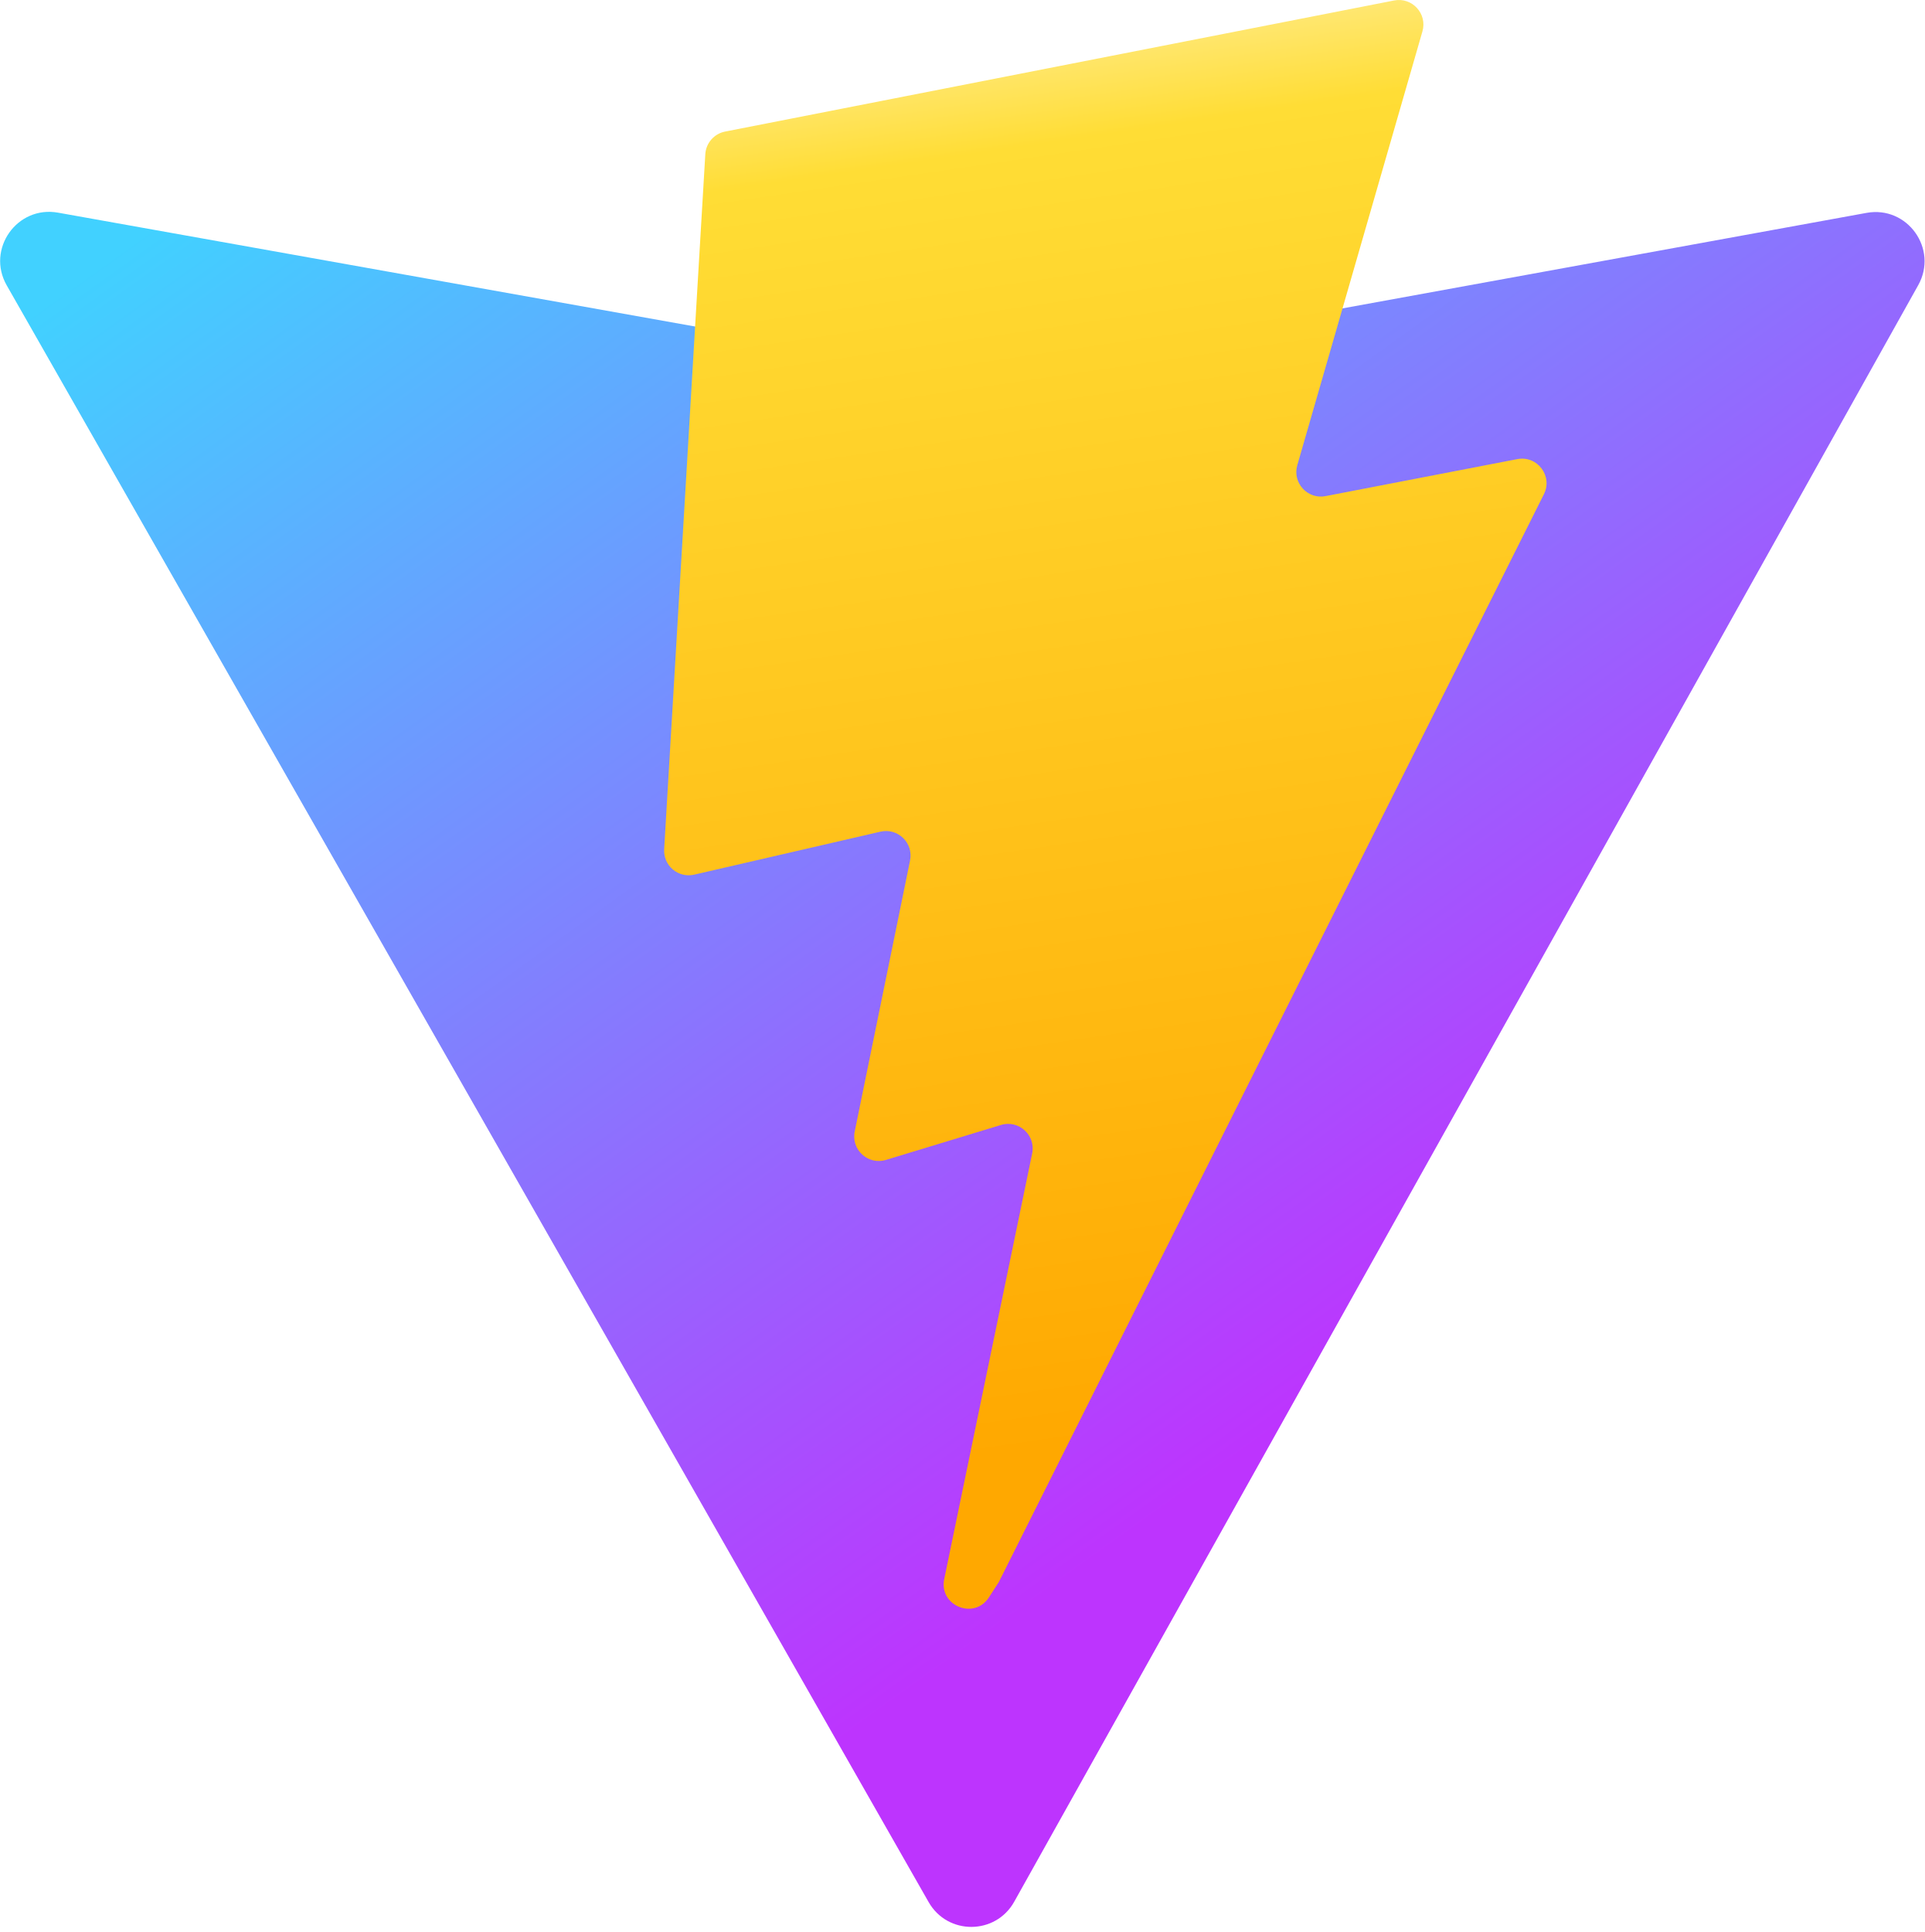
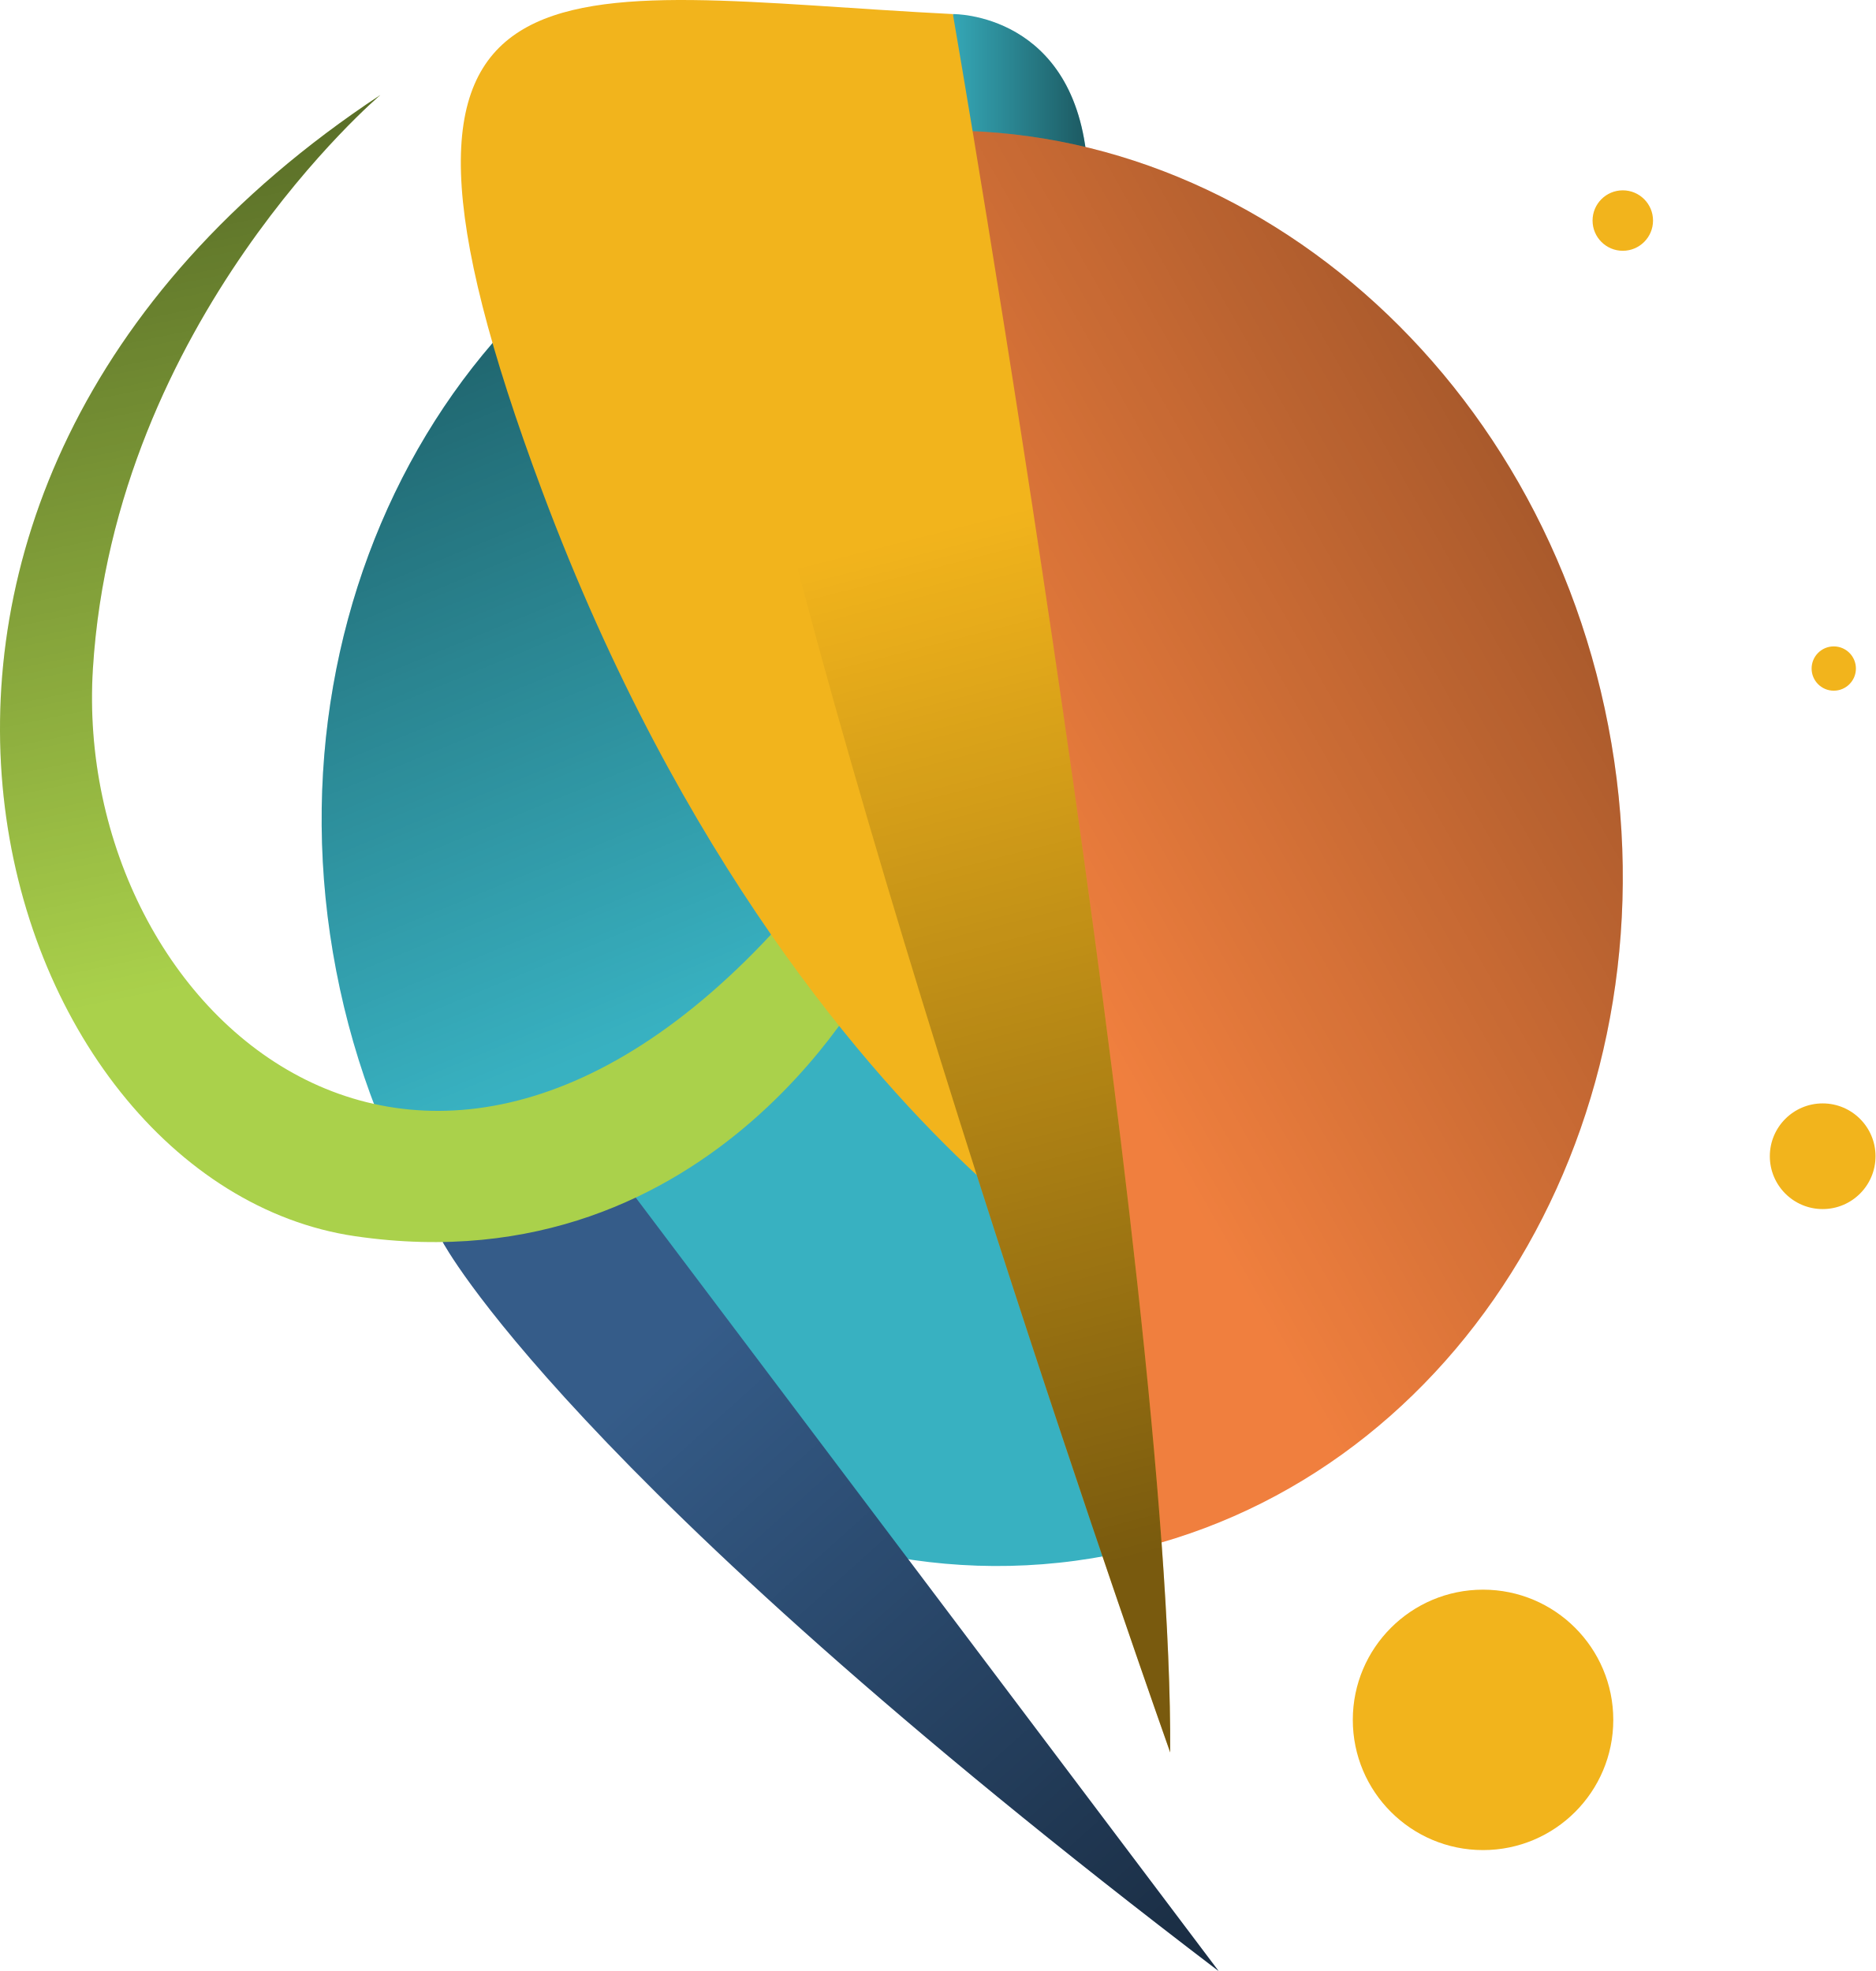
- <svg xmlns="http://www.w3.org/2000/svg" aria-hidden="true" role="img" class="iconify iconify--logos" width="31.88" height="32" preserveAspectRatio="xMidYMid meet" viewBox="0 0 256 257">
-   <defs>
-     <linearGradient id="IconifyId1813088fe1fbc01fb466" x1="-.828%" x2="57.636%" y1="7.652%" y2="78.411%">
-       <stop offset="0%" stop-color="#41D1FF" />
-       <stop offset="100%" stop-color="#BD34FE" />
-     </linearGradient>
-     <linearGradient id="IconifyId1813088fe1fbc01fb467" x1="43.376%" x2="50.316%" y1="2.242%" y2="89.03%">
-       <stop offset="0%" stop-color="#FFEA83" />
-       <stop offset="8.333%" stop-color="#FFDD35" />
-       <stop offset="100%" stop-color="#FFA800" />
-     </linearGradient>
-   </defs>
-   <path fill="url(#IconifyId1813088fe1fbc01fb466)" d="M255.153 37.938L134.897 252.976c-2.483 4.44-8.862 4.466-11.382.048L.875 37.958c-2.746-4.814 1.371-10.646 6.827-9.67l120.385 21.517a6.537 6.537 0 0 0 2.322-.004l117.867-21.483c5.438-.991 9.574 4.796 6.877 9.62Z" />
-   <path fill="url(#IconifyId1813088fe1fbc01fb467)" d="M185.432.063L96.44 17.501a3.268 3.268 0 0 0-2.634 3.014l-5.474 92.456a3.268 3.268 0 0 0 3.997 3.378l24.777-5.718c2.318-.535 4.413 1.507 3.936 3.838l-7.361 36.047c-.495 2.426 1.782 4.5 4.151 3.78l15.304-4.649c2.372-.72 4.652 1.36 4.15 3.788l-11.698 56.621c-.732 3.542 3.979 5.473 5.943 2.437l1.313-2.028l72.516-144.72c1.215-2.423-.88-5.186-3.54-4.672l-25.505 4.922c-2.396.462-4.435-1.77-3.759-4.114l16.646-57.705c.677-2.35-1.37-4.583-3.769-4.113Z" />
+ <svg xmlns="http://www.w3.org/2000/svg" id="final_svg" viewBox="315.745 304.33 446.521 469.35" xml:space="preserve">
+   <g id="png_group" transform="translate(315.7448, 304.3299) scale(1.49)" opacity="1">
+     <g height="469.35" width="446.521" transform="rotate(0)">
+       <style type="text/css">.st0{fill:#38B1C1;}	.st1{fill:url(#SVGID_1_);}	.st2{fill:url(#SVGID_00000105397676043005188700000008661083400420384429_);}	.st3{fill:#F07F3E;}	.st4{fill:#355C89;}	.st5{fill:url(#SVGID_00000018217365740272818190000002582895735157333131_);}	.st6{fill:#AAD14B;}	.st7{fill:url(#SVGID_00000149378163956496318030000001993709801497181318_);}	.st8{fill:url(#SVGID_00000085229773925965829020000005138693849778985866_);}	.st9{fill:#F2B41C;}	.st10{fill:url(#SVGID_00000121244039714574118670000011098259319752166317_);}</style>
+       <g id="color_index_4" fill="rgba(56, 177, 193, 1)">
+         <path d="M152.257,2.25c0,0,19.707-0.297,21.49,24.229  c1.784,24.527-24.229,0-24.229,0L152.257,2.25z" />
+         <path d="M177.107,248.574c-56.126,10.815-111.363-31.009-123.386-93.426  C41.698,92.743,77.448,33.392,133.574,22.577L177.107,248.574z" />
+       </g>
+       <g>
+         <linearGradient id="SVGID_1_" gradientUnits="userSpaceOnUse" x1="149.518" y1="19.815" x2="173.835" y2="19.815">
+           <stop offset="0" style="stop-color:#000000;stop-opacity:0" />
+           <stop offset="1" style="stop-color:#000000;stop-opacity:0.5" />
+         </linearGradient>
+         <linearGradient id="SVGID_00000092450045995849245000000016213877290488224692_" gradientUnits="userSpaceOnUse" x1="120.607" y1="157.705" x2="70.399" y2="35.802">
+           <stop offset="0" style="stop-color:#000000;stop-opacity:0" />
+           <stop offset="1" style="stop-color:#000000;stop-opacity:0.5" />
+         </linearGradient>
+         <path class="st1" d="M152.257,2.25c0,0,19.707-0.297,21.49,24.229  c1.784,24.527-24.229,0-24.229,0L152.257,2.25z" />
+         <path style="fill:url(#SVGID_00000092450045995849245000000016213877290488224692_);" d="M177.107,248.574  c-56.126,10.815-111.363-31.009-123.386-93.426  C41.698,92.743,77.448,33.392,133.574,22.577L177.107,248.574z" />
+       </g>
+       <g id="color_index_3" fill="rgba(240, 127, 62, 1)">
+         <path d="M182.862,247.264L139.306,21.654  c54.109-7.02,106.053,34.063,117.665,94.349  C268.573,176.243,235.649,233.645,182.862,247.264z" />
+       </g>
+       <g id="color_index_2" fill="rgba(53, 92, 137, 1)">
+         <path d="M70.747,198.508c0,0,19.313,36.818,123.959,116.492L96.6,184.787  L70.747,198.508z" />
+       </g>
+       <g>
+         <linearGradient id="SVGID_00000165209053603812071250000011833629855351756429_" gradientUnits="userSpaceOnUse" x1="106.06" y1="218.126" x2="188.963" y2="310.284">
+           <stop offset="0" style="stop-color:#000000;stop-opacity:0" />
+           <stop offset="1" style="stop-color:#000000;stop-opacity:0.5" />
+         </linearGradient>
+         <path style="fill:url(#SVGID_00000165209053603812071250000011833629855351756429_);" d="M70.747,198.508  c0,0,19.313,36.818,123.959,116.492L96.6,184.787L70.747,198.508z" />
+       </g>
+       <g id="color_index_1" fill="rgba(170, 209, 75, 1)">
+         <path d="M140.154,154.314c0,0-25.418,51.729-83.39,43.256  S-36.437,79.397,60.777,15.182c0,0-42.455,35.972-45.931,91.663  s55.67,108.117,115.462,34.314L140.154,154.314z" />
+       </g>
+       <g>
+         <linearGradient id="SVGID_00000019654953471328901550000010600178886099654320_" gradientUnits="userSpaceOnUse" x1="159.183" y1="137.405" x2="310.494" y2="51.512">
+           <stop offset="0" style="stop-color:#000000;stop-opacity:0" />
+           <stop offset="1" style="stop-color:#000000;stop-opacity:0.5" />
+         </linearGradient>
+         <linearGradient id="SVGID_00000118386671379282538760000003056181676177574043_" gradientUnits="userSpaceOnUse" x1="71.861" y1="149.197" x2="43.384" y2="11.968">
+           <stop offset="0" style="stop-color:#000000;stop-opacity:0" />
+           <stop offset="1" style="stop-color:#000000;stop-opacity:0.5" />
+         </linearGradient>
+         <path style="fill:url(#SVGID_00000019654953471328901550000010600178886099654320_);" d="M182.862,247.264  L139.306,21.654c54.109-7.02,106.053,34.063,117.665,94.349  C268.573,176.243,235.649,233.645,182.862,247.264z" />
+         <path style="fill:url(#SVGID_00000118386671379282538760000003056181676177574043_);" d="M140.154,154.314  c0,0-25.418,51.729-83.39,43.256S-36.437,79.397,60.777,15.182  c0,0-42.455,35.972-45.931,91.663s55.67,108.117,115.462,34.314L140.154,154.314z" />
+       </g>
+       <g id="color_index_0" fill="rgba(242, 180, 28, 1)">
+         <circle cx="236.966" cy="274.866" r="20.81" />
+         <circle cx="291.234" cy="184.787" r="8.444" />
+         <circle cx="293.005" cy="106.845" r="3.539" />
+         <circle cx="259.296" cy="35.249" r="4.831" />
+         <path d="M152.257,2.25C89.168-0.932,52.601-12.615,86.641,78.505  c22.09,59.131,52.232,93.345,69.436,109.303  c16.297,51.095,30.9,92.26,30.9,92.26  C187.423,205.597,152.257,2.25,152.257,2.25z" />
+       </g>
+       <g>
+         <linearGradient id="SVGID_00000016065931846854384160000006374951266651123896_" gradientUnits="userSpaceOnUse" x1="149.551" y1="84.593" x2="191.101" y2="247.201">
+           <stop offset="0" style="stop-color:#000000;stop-opacity:0" />
+           <stop offset="1" style="stop-color:#000000;stop-opacity:0.5" />
+         </linearGradient>
+         <path style="fill:url(#SVGID_00000016065931846854384160000006374951266651123896_);" d="M152.257,2.25  c0,0,35.166,203.347,34.72,277.818c0,0-51.729-145.821-69.12-229.211L152.257,2.25z" />
+       </g>
+     </g>
+   </g>
</svg>
